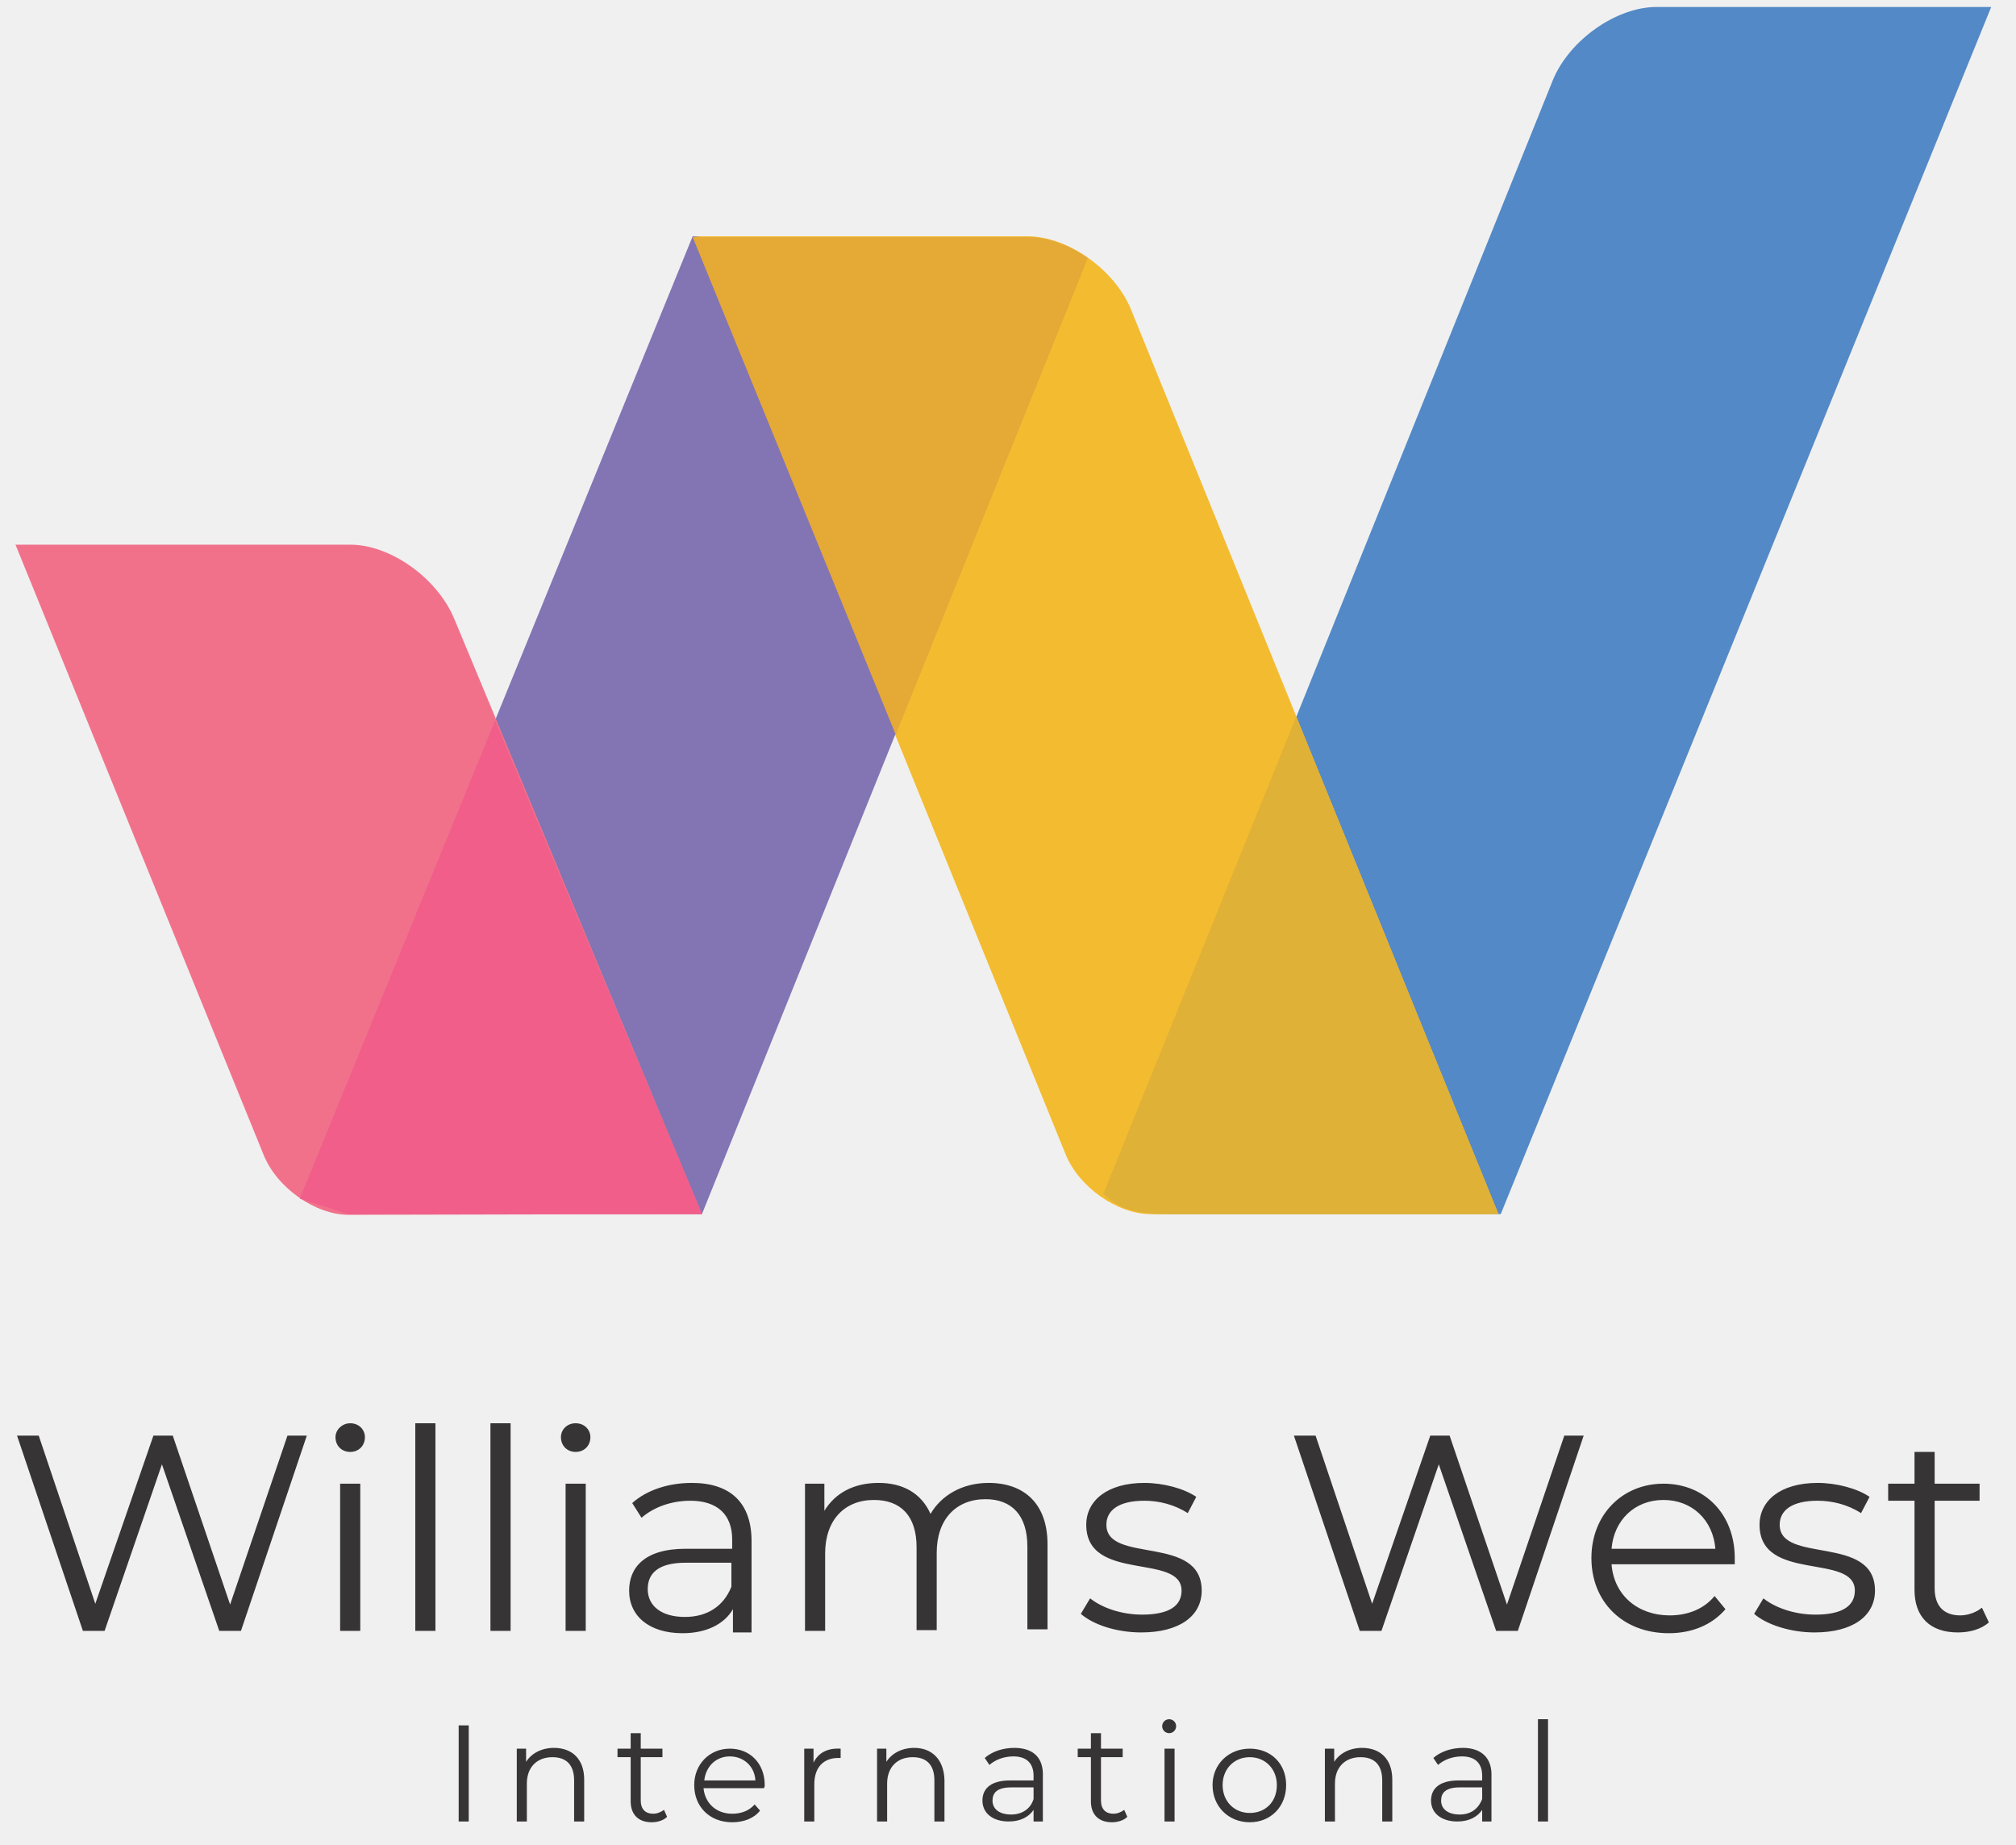
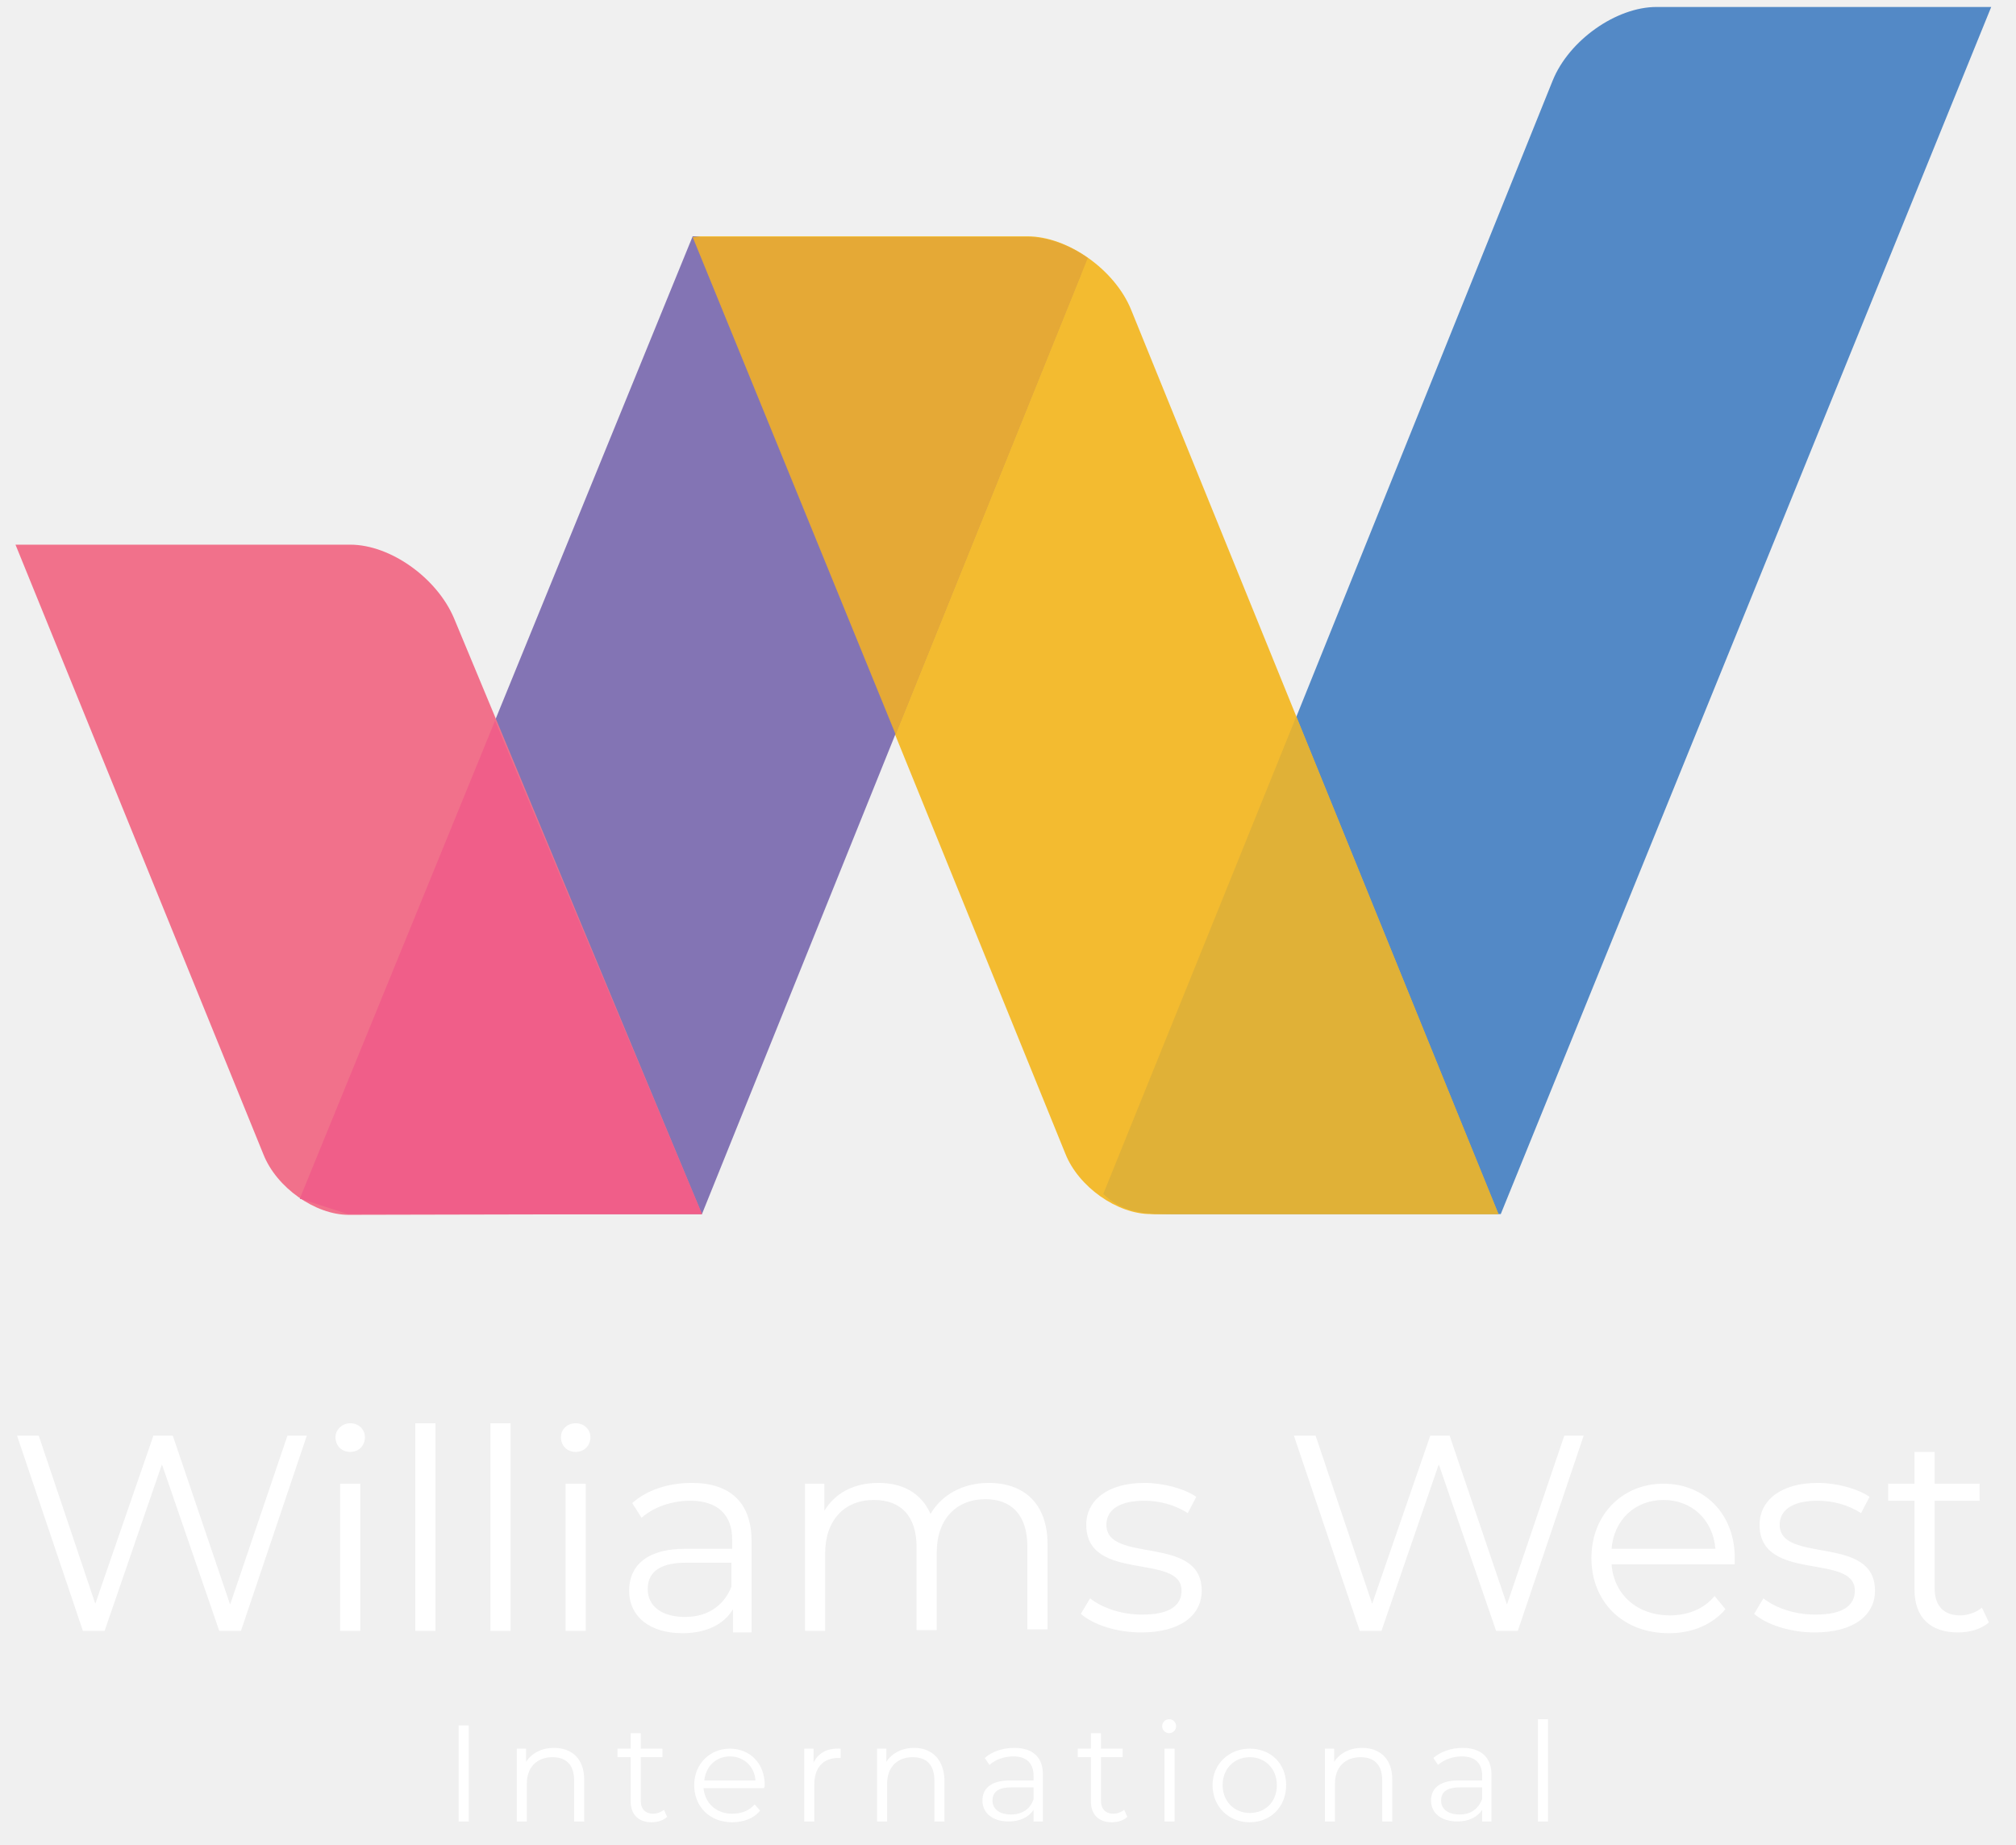
<svg xmlns="http://www.w3.org/2000/svg" version="1.1" id="Layer_1" x="0px" y="0px" viewBox="0 0 260.2 238.1" style="enable-background:new 0 0 260.2 238.1;" xml:space="preserve">
  <style type="text/css">
	.st0{fill-rule:evenodd;clip-rule:evenodd;fill:#5389C6;}
	.st1{fill-rule:evenodd;clip-rule:evenodd;fill:#F3BB30;}
	.st2{fill-rule:evenodd;clip-rule:evenodd;fill:#E0B137;}
	.st3{fill-rule:evenodd;clip-rule:evenodd;fill:#8374B4;}
	.st4{fill-rule:evenodd;clip-rule:evenodd;fill:#E5A936;}
	.st5{fill-rule:evenodd;clip-rule:evenodd;fill:#F1718B;}
	.st6{fill-rule:evenodd;clip-rule:evenodd;fill:#F05E89;}
- 	.st7{fill:#373435;}
+ 	.st7{fill:#ffffff;}
</style>
  <g id="Layer_x0020_1">
    <path class="st0" d="M257,0.9h-43.2c-5.2,0-11.3,4.3-13.4,9.5l-57.9,143.7c2.3,2.3,5.2,2.6,9.2,2.6c1.9,0,4,0,6.5,0h35.5L257,0.9   L257,0.9z" />
    <path class="st1" d="M89.4,30.5h43.2c5.2,0,11.3,4.3,13.4,9.5l47.4,116.7h-44.9c-4.3,0-9.3-3.5-11-7.8L89.4,30.5L89.4,30.5z" />
    <path class="st2" d="M167.3,92.5l26.1,64.2h-35.3h-0.4h-8.7c-2.7-0.2-4.8-0.8-6.6-2.6L167.3,92.5L167.3,92.5z" />
    <polygon class="st3" points="89.4,30.5 38.7,154.7 44.9,156.7 90.6,156.7 139.5,35.4  " />
    <path class="st4" d="M115.6,94.8l24.8-61.5c-2.4-1.7-5.2-2.7-7.7-2.7H89.4L115.6,94.8L115.6,94.8z" />
    <path class="st5" d="M2,70.3h43.2c5.2,0,11.2,4.3,13.4,9.5l32,76.9L45,156.8c-4.3,0-9.3-3.5-11-7.8L2,70.3L2,70.3z" />
    <polygon class="st6" points="63.9,93 90.6,156.7 44.9,156.7 38.7,154.7  " />
    <path class="st7" d="M37.1,185.3l-7.4,21.8l-7.4-21.8h-2.5L12.3,207L5,185.3H2.2l8.5,25.2h2.8l7.4-21.5l7.4,21.5h2.8l8.5-25.2H37.1   L37.1,185.3z M45.2,187.4c1.1,0,1.9-0.8,1.9-1.9c0-1-0.8-1.8-1.9-1.8c-1,0-1.9,0.8-1.9,1.8C43.3,186.6,44.1,187.4,45.2,187.4z    M43.9,210.5h2.6v-19h-2.6V210.5z M53.6,210.5h2.6v-26.8h-2.6V210.5z M63.3,210.5h2.6v-26.8h-2.6V210.5z M74.3,187.4   c1.1,0,1.9-0.8,1.9-1.9c0-1-0.8-1.8-1.9-1.8s-1.9,0.8-1.9,1.8C72.4,186.6,73.2,187.4,74.3,187.4z M73,210.5h2.6v-19H73V210.5z    M89.3,191.4c-3,0-5.8,0.9-7.7,2.6l1.2,1.9c1.6-1.4,3.9-2.2,6.3-2.2c3.5,0,5.4,1.8,5.4,5v1.2h-6c-5.4,0-7.3,2.5-7.3,5.4   c0,3.3,2.6,5.5,6.9,5.5c3.1,0,5.4-1.2,6.5-3.1v3H97v-11.8C97,193.9,94.2,191.4,89.3,191.4L89.3,191.4z M88.4,208.7   c-3,0-4.8-1.4-4.8-3.6c0-1.9,1.2-3.4,4.9-3.4h5.9v3.1C93.4,207.3,91.3,208.7,88.4,208.7L88.4,208.7z M127.6,191.4   c-3.4,0-6.1,1.6-7.5,4c-1.2-2.7-3.6-4-6.7-4c-3.2,0-5.6,1.3-7,3.6v-3.5h-2.5v19h2.6v-10c0-4.3,2.5-6.9,6.3-6.9   c3.5,0,5.5,2.1,5.5,6.1v10.7h2.6v-10c0-4.3,2.5-6.9,6.3-6.9c3.4,0,5.4,2.1,5.4,6.1v10.7h2.6v-11   C135.2,194.1,132.2,191.4,127.6,191.4L127.6,191.4z M147.3,210.7c4.9,0,7.8-2.1,7.8-5.4c0-7.3-12.3-3.4-12.3-8.5   c0-1.8,1.5-3.1,4.9-3.1c1.9,0,3.9,0.5,5.6,1.6l1.1-2.1c-1.6-1.1-4.3-1.8-6.7-1.8c-4.8,0-7.5,2.3-7.5,5.4c0,7.5,12.3,3.6,12.3,8.5   c0,1.9-1.5,3.1-5.1,3.1c-2.7,0-5.2-0.9-6.7-2.1l-1.2,2C141.1,209.7,144.1,210.7,147.3,210.7L147.3,210.7z M201.9,185.3l-7.4,21.8   l-7.4-21.8h-2.5l-7.5,21.7l-7.3-21.7H167l8.5,25.2h2.8l7.4-21.5l7.4,21.5h2.8l8.5-25.2H201.9L201.9,185.3z M223.9,201.1   c0-5.7-3.9-9.6-9.2-9.6c-5.3,0-9.3,4-9.3,9.6s4,9.7,10,9.7c3,0,5.6-1.1,7.3-3.1l-1.4-1.7c-1.4,1.7-3.5,2.5-5.8,2.5   c-4.1,0-7.2-2.6-7.5-6.6h15.9C223.9,201.6,223.9,201.3,223.9,201.1L223.9,201.1z M214.7,193.6c3.7,0,6.4,2.6,6.7,6.3H208   C208.3,196.2,211,193.6,214.7,193.6z M234.2,210.7c4.9,0,7.8-2.1,7.8-5.4c0-7.3-12.3-3.4-12.3-8.5c0-1.8,1.5-3.1,4.9-3.1   c1.9,0,3.9,0.5,5.6,1.6l1.1-2.1c-1.6-1.1-4.3-1.8-6.7-1.8c-4.8,0-7.5,2.3-7.5,5.4c0,7.5,12.3,3.6,12.3,8.5c0,1.9-1.5,3.1-5.1,3.1   c-2.7,0-5.2-0.9-6.7-2.1l-1.2,2C228,209.7,231.1,210.7,234.2,210.7L234.2,210.7z M255.8,207.5c-0.7,0.6-1.8,1-2.8,1   c-2.1,0-3.3-1.2-3.3-3.5v-11.3h5.8v-2.2h-5.8v-4.1h-2.6v4.1h-3.4v2.2h3.4v11.5c0,3.5,2,5.5,5.6,5.5c1.5,0,3-0.4,4-1.3L255.8,207.5   L255.8,207.5z" />
    <path class="st7" d="M59.2,235.1h1.3v-12.4h-1.3V235.1z M71.5,225.6c-1.6,0-2.9,0.7-3.6,1.8v-1.7h-1.2v9.4H68v-4.9   c0-2.1,1.3-3.4,3.3-3.4c1.8,0,2.8,1,2.8,3v5.3h1.3v-5.4C75.4,227,73.8,225.6,71.5,225.6L71.5,225.6z M85.7,233.6   c-0.4,0.3-0.9,0.5-1.4,0.5c-1,0-1.6-0.6-1.6-1.7v-5.6h2.8v-1.1h-2.8v-2h-1.3v2h-1.7v1.1h1.7v5.7c0,1.7,1,2.7,2.7,2.7   c0.7,0,1.5-0.2,2-0.7L85.7,233.6L85.7,233.6z M98.7,230.4c0-2.8-1.9-4.7-4.5-4.7s-4.6,2-4.6,4.7c0,2.8,2,4.8,4.9,4.8   c1.5,0,2.8-0.5,3.6-1.5l-0.7-0.8c-0.7,0.8-1.7,1.2-2.9,1.2c-2,0-3.5-1.3-3.7-3.3h7.8C98.7,230.6,98.7,230.5,98.7,230.4L98.7,230.4z    M94.2,226.7c1.8,0,3.2,1.3,3.3,3.1h-6.6C91.1,228,92.4,226.7,94.2,226.7L94.2,226.7z M105,227.5v-1.8h-1.2v9.4h1.3v-4.8   c0-2.2,1.2-3.4,3.1-3.4c0.1,0,0.2,0,0.3,0v-1.2C106.7,225.6,105.6,226.3,105,227.5L105,227.5z M118,225.6c-1.6,0-2.9,0.7-3.6,1.8   v-1.7h-1.2v9.4h1.3v-4.9c0-2.1,1.3-3.4,3.3-3.4c1.8,0,2.8,1,2.8,3v5.3h1.3v-5.4C121.8,227,120.2,225.6,118,225.6L118,225.6z    M130.9,225.6c-1.5,0-2.9,0.5-3.8,1.3l0.6,0.9c0.8-0.7,1.9-1.1,3.1-1.1c1.7,0,2.6,0.9,2.6,2.5v0.6h-3c-2.7,0-3.6,1.2-3.6,2.6   c0,1.6,1.3,2.7,3.4,2.7c1.5,0,2.6-0.6,3.2-1.5v1.5h1.2v-5.8C134.7,226.9,133.4,225.6,130.9,225.6L130.9,225.6z M130.5,234.2   c-1.5,0-2.4-0.7-2.4-1.8c0-1,0.6-1.7,2.4-1.7h2.9v1.5C133,233.5,131.9,234.2,130.5,234.2L130.5,234.2z M145.1,233.6   c-0.4,0.3-0.9,0.5-1.4,0.5c-1,0-1.6-0.6-1.6-1.7v-5.6h2.8v-1.1h-2.8v-2h-1.3v2h-1.7v1.1h1.7v5.7c0,1.7,1,2.7,2.7,2.7   c0.7,0,1.5-0.2,2-0.7L145.1,233.6L145.1,233.6z M150.9,223.7c0.5,0,0.9-0.4,0.9-0.9c0-0.5-0.4-0.9-0.9-0.9c-0.5,0-0.9,0.4-0.9,0.9   C150,223.3,150.4,223.7,150.9,223.7z M150.3,235.1h1.3v-9.4h-1.3V235.1z M161.3,235.2c2.7,0,4.7-2,4.7-4.8s-2-4.7-4.7-4.7   s-4.8,2-4.8,4.7C156.5,233.2,158.6,235.2,161.3,235.2z M161.3,234c-2,0-3.5-1.5-3.5-3.6s1.5-3.6,3.5-3.6c2,0,3.5,1.5,3.5,3.6   C164.8,232.6,163.3,234,161.3,234z M175.8,225.6c-1.6,0-2.9,0.7-3.6,1.8v-1.7h-1.2v9.4h1.3v-4.9c0-2.1,1.3-3.4,3.3-3.4   c1.8,0,2.8,1,2.8,3v5.3h1.3v-5.4C179.7,227,178.1,225.6,175.8,225.6L175.8,225.6z M188.8,225.6c-1.5,0-2.9,0.5-3.8,1.3l0.6,0.9   c0.8-0.7,1.9-1.1,3.1-1.1c1.7,0,2.6,0.9,2.6,2.5v0.6h-3c-2.7,0-3.6,1.2-3.6,2.6c0,1.6,1.3,2.7,3.4,2.7c1.5,0,2.6-0.6,3.2-1.5v1.5   h1.2v-5.8C192.6,226.9,191.2,225.6,188.8,225.6L188.8,225.6z M188.4,234.2c-1.5,0-2.4-0.7-2.4-1.8c0-1,0.6-1.7,2.4-1.7h2.9v1.5   C190.8,233.5,189.8,234.2,188.4,234.2L188.4,234.2z M198.5,235.1h1.3v-13.2h-1.3V235.1z" />
  </g>
</svg>
